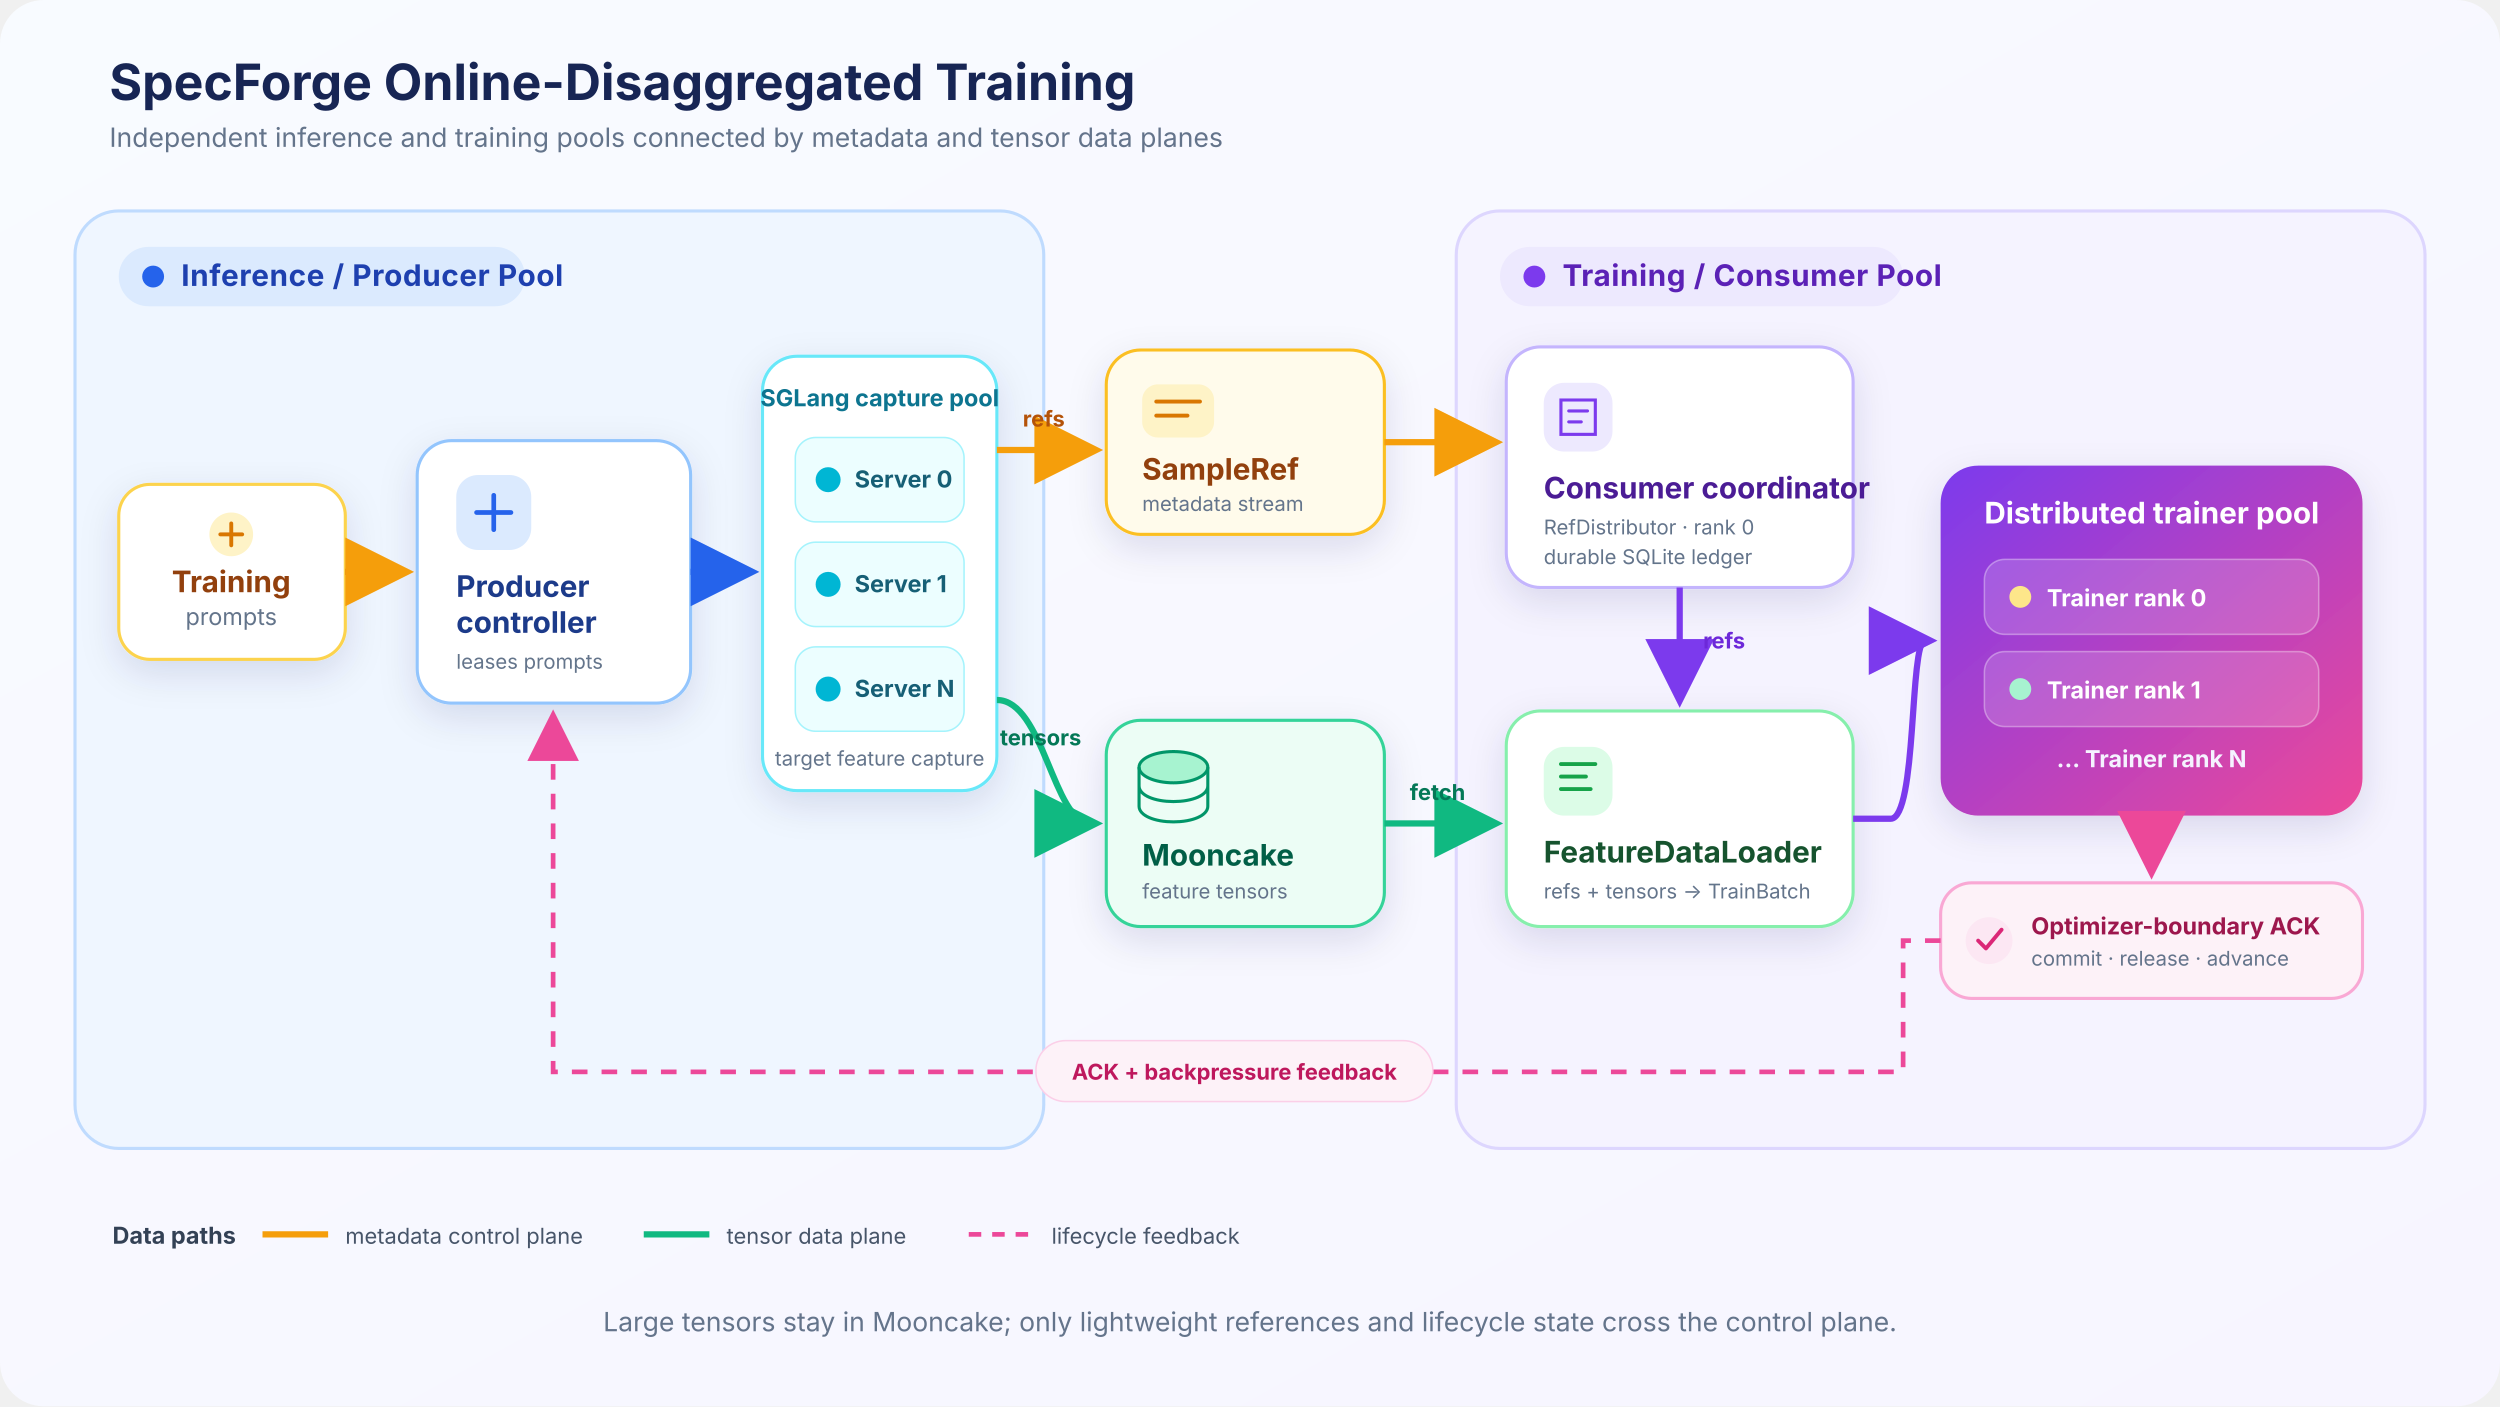
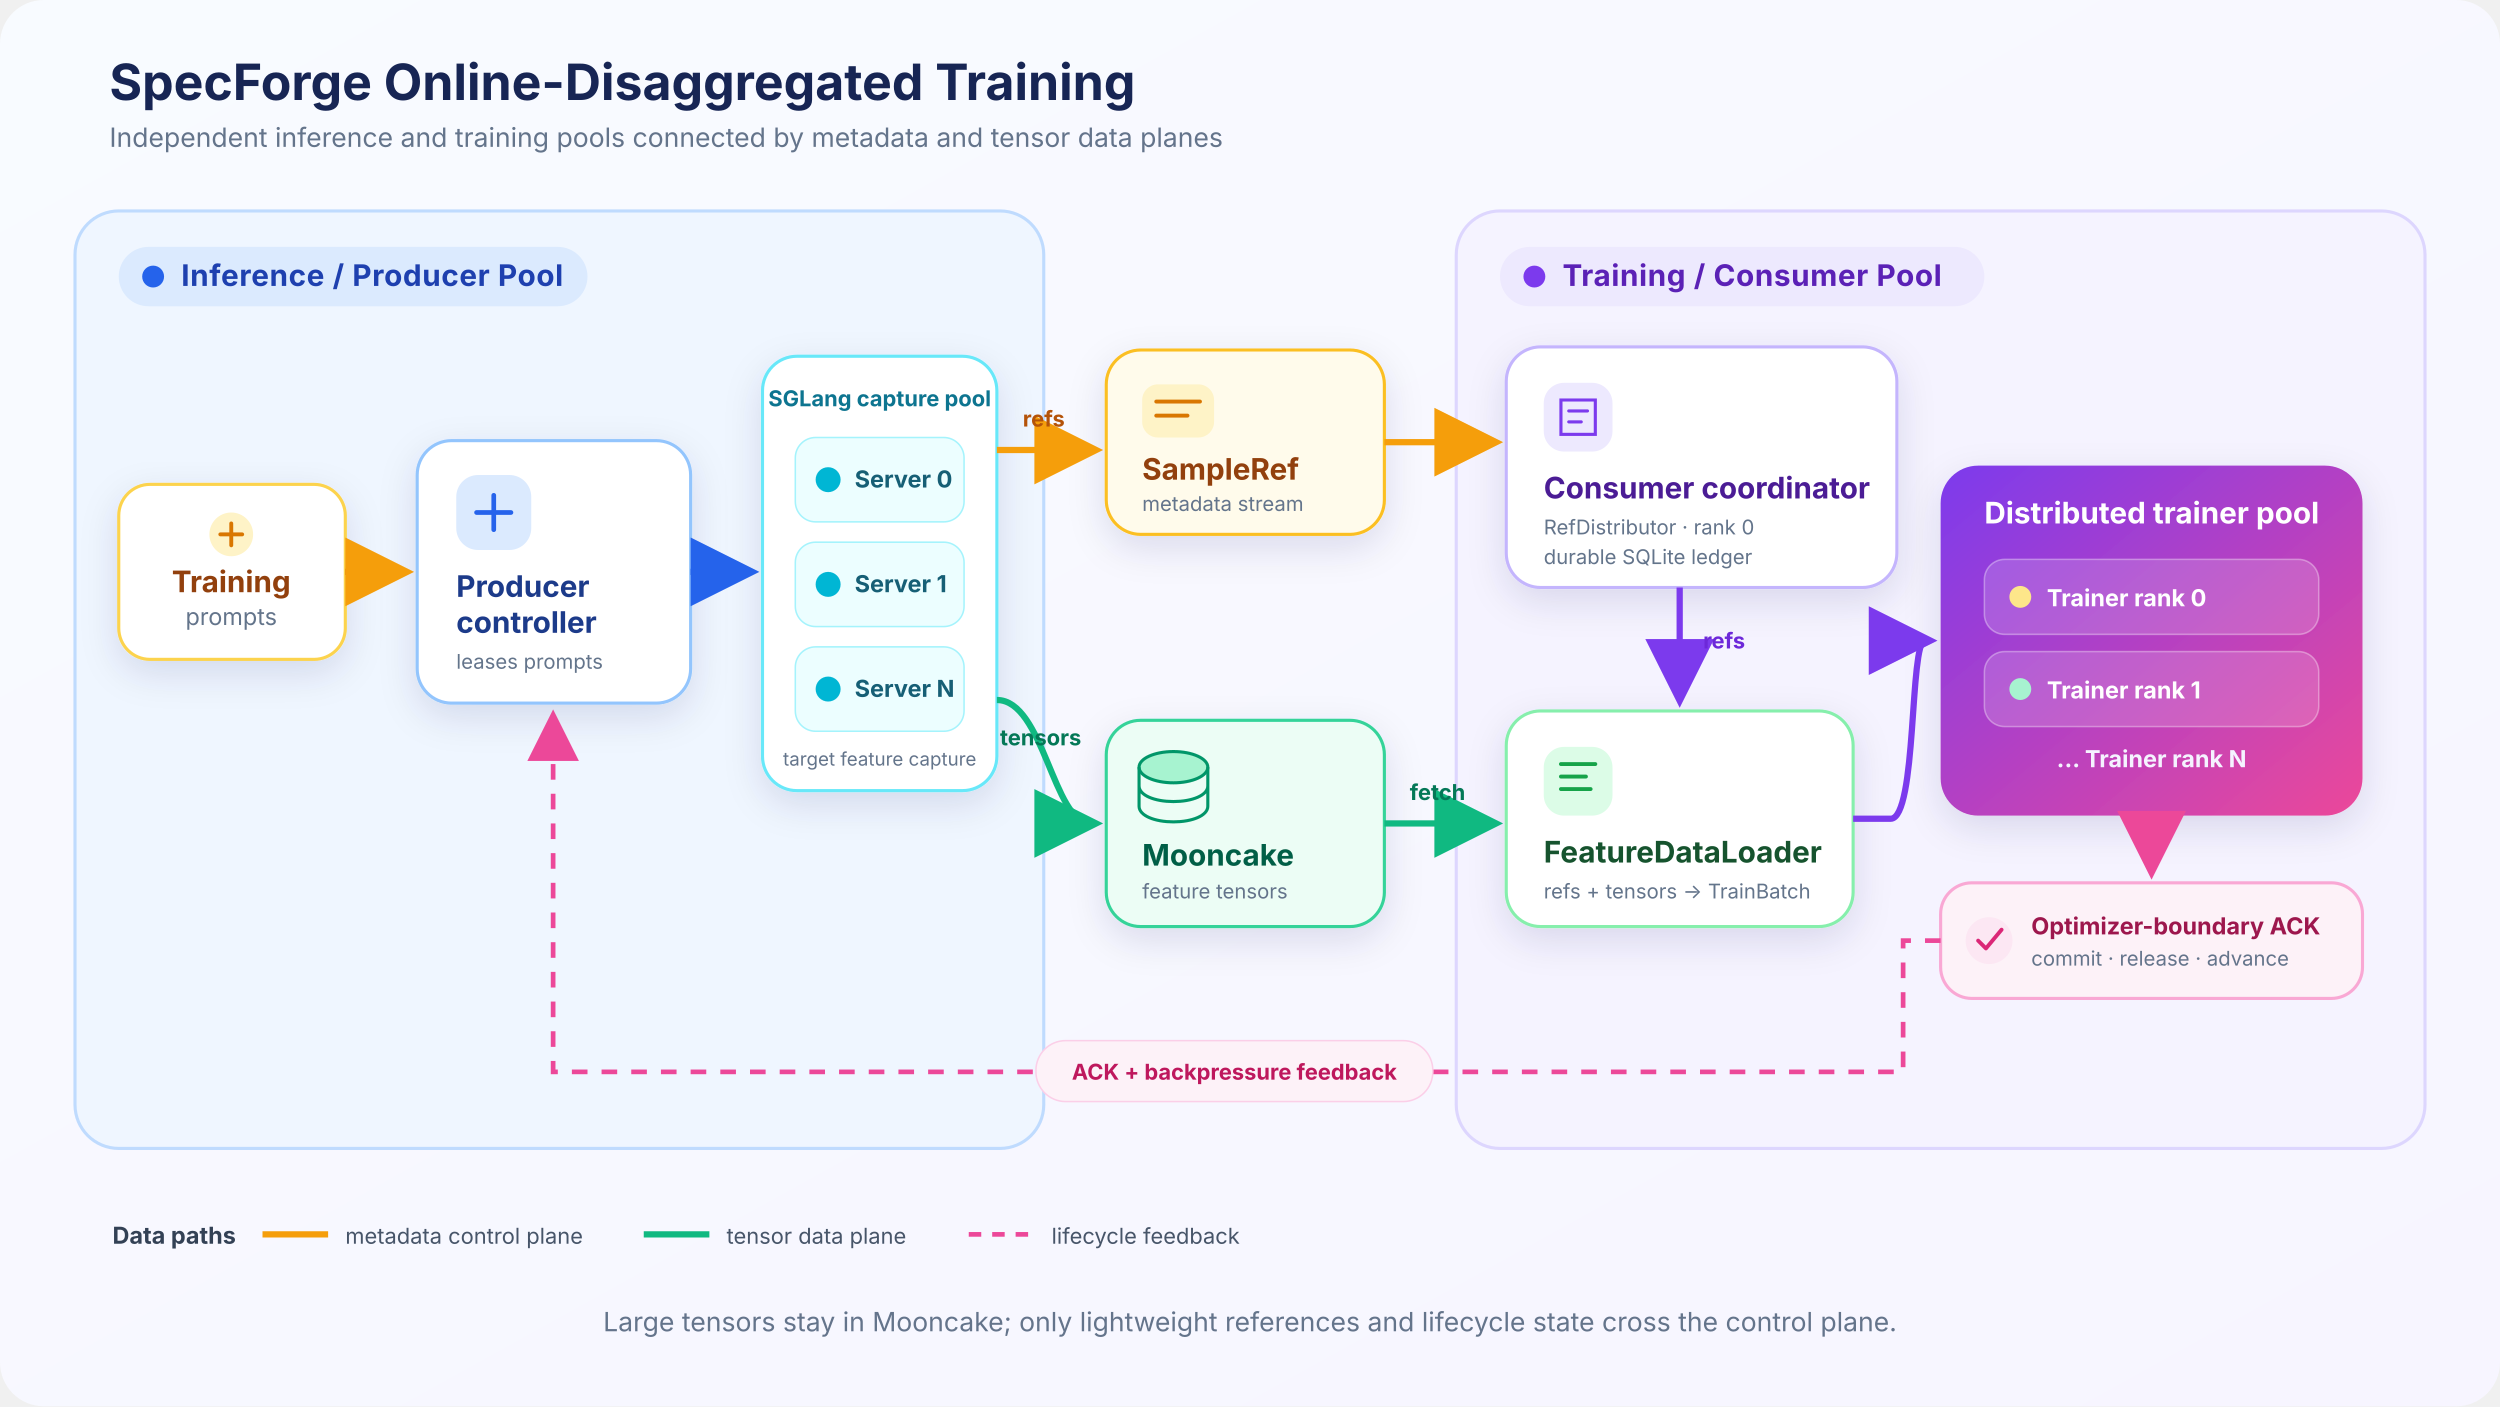
<svg xmlns="http://www.w3.org/2000/svg" width="1600" height="900" viewBox="0 0 1600 900" role="img" aria-labelledby="title desc">
  <defs>
    <linearGradient id="background" x1="0" y1="0" x2="1" y2="1">
      <stop offset="0" stop-color="#F8FBFF" />
      <stop offset="1" stop-color="#F7F5FF" />
    </linearGradient>
    <linearGradient id="producerGradient" x1="0" y1="0" x2="1" y2="1">
      <stop offset="0" stop-color="#2563EB" />
      <stop offset="1" stop-color="#06B6D4" />
    </linearGradient>
    <linearGradient id="trainerGradient" x1="0" y1="0" x2="1" y2="1">
      <stop offset="0" stop-color="#7C3AED" />
      <stop offset="1" stop-color="#EC4899" />
    </linearGradient>
    <linearGradient id="storeGradient" x1="0" y1="0" x2="1" y2="1">
      <stop offset="0" stop-color="#10B981" />
      <stop offset="1" stop-color="#22C55E" />
    </linearGradient>
    <filter id="shadow" x="-20%" y="-20%" width="140%" height="150%">
      <feDropShadow dx="0" dy="8" stdDeviation="12" flood-color="#172554" flood-opacity="0.12" />
    </filter>
    <marker id="arrowBlue" markerWidth="11" markerHeight="11" refX="9" refY="5.5" orient="auto" markerUnits="strokeWidth">
      <path d="M0,0 L11,5.5 L0,11 Z" fill="#2563EB" />
    </marker>
    <marker id="arrowOrange" markerWidth="11" markerHeight="11" refX="9" refY="5.5" orient="auto" markerUnits="strokeWidth">
      <path d="M0,0 L11,5.5 L0,11 Z" fill="#F59E0B" />
    </marker>
    <marker id="arrowGreen" markerWidth="11" markerHeight="11" refX="9" refY="5.5" orient="auto" markerUnits="strokeWidth">
      <path d="M0,0 L11,5.5 L0,11 Z" fill="#10B981" />
    </marker>
    <marker id="arrowPurple" markerWidth="11" markerHeight="11" refX="9" refY="5.5" orient="auto" markerUnits="strokeWidth">
      <path d="M0,0 L11,5.5 L0,11 Z" fill="#7C3AED" />
    </marker>
    <marker id="arrowPink" markerWidth="11" markerHeight="11" refX="9" refY="5.5" orient="auto" markerUnits="strokeWidth">
      <path d="M0,0 L11,5.5 L0,11 Z" fill="#EC4899" />
    </marker>
    <style>
      .font { font-family: Inter, ui-sans-serif, system-ui, -apple-system, BlinkMacSystemFont, "Segoe UI", sans-serif; }
      .title { font-size: 32px; font-weight: 750; fill: #172554; }
      .subtitle { font-size: 17px; fill: #64748B; }
      .pool-title { font-size: 19px; font-weight: 750; letter-spacing: 0.02em; }
      .card-title { font-size: 19px; font-weight: 720; }
      .card-text { font-size: 15px; fill: #64748B; }
      .small-title { font-size: 15px; font-weight: 700; }
      .small-text { font-size: 13px; fill: #64748B; }
+       .capture-title { font-size: 14px; font-weight: 700; }
+       .capture-caption { font-size: 12px; fill: #64748B; }
      .edge-label { font-size: 14px; font-weight: 650; }
      .legend { font-size: 14px; fill: #475569; }
    </style>
  </defs>
  <rect width="1600" height="900" rx="28" fill="url(#background)" />
  <g class="font">
    <text x="70" y="64" class="title">SpecForge Online-Disaggregated Training</text>
    <text x="70" y="94" class="subtitle">Independent inference and training pools connected by metadata and tensor data planes</text>
    <rect x="48" y="135" width="620" height="600" rx="28" fill="#EFF6FF" stroke="#BFDBFE" stroke-width="2" />
    <rect x="932" y="135" width="620" height="600" rx="28" fill="#F5F3FF" stroke="#DDD6FE" stroke-width="2" />
    <g>
-       <rect x="76" y="158" width="260" height="38" rx="19" fill="#DBEAFE" />
+       <rect x="76" y="158" width="300" height="38" rx="19" fill="#DBEAFE" />
      <circle cx="98" cy="177" r="7" fill="#2563EB" />
      <text x="116" y="183" class="pool-title" fill="#1E40AF">Inference / Producer Pool</text>
    </g>
    <g>
-       <rect x="960" y="158" width="258" height="38" rx="19" fill="#EDE9FE" />
+       <rect x="960" y="158" width="310" height="38" rx="19" fill="#EDE9FE" />
      <circle cx="982" cy="177" r="7" fill="#7C3AED" />
      <text x="1000" y="183" class="pool-title" fill="#5B21B6">Training / Consumer Pool</text>
    </g>
    <g filter="url(#shadow)">
      <rect x="76" y="310" width="145" height="112" rx="20" fill="#FFFFFF" stroke="#FCD34D" stroke-width="2" />
      <circle cx="148" cy="342" r="14" fill="#FEF3C7" />
      <path d="M141 342h14M148 335v14" stroke="#D97706" stroke-width="2.5" stroke-linecap="round" />
      <text x="148" y="379" text-anchor="middle" class="card-title" fill="#92400E">Training</text>
      <text x="148" y="400" text-anchor="middle" class="card-text">prompts</text>
    </g>
    <g filter="url(#shadow)">
      <rect x="267" y="282" width="175" height="168" rx="22" fill="#FFFFFF" stroke="#93C5FD" stroke-width="2" />
      <rect x="292" y="304" width="48" height="48" rx="14" fill="#DBEAFE" />
      <path d="M305 328h22M316 317v22" stroke="#2563EB" stroke-width="3" stroke-linecap="round" />
      <text x="292" y="382" class="card-title" fill="#1E3A8A">Producer</text>
      <text x="292" y="405" class="card-title" fill="#1E3A8A">controller</text>
      <text x="292" y="428" class="small-text">leases prompts</text>
    </g>
    <g filter="url(#shadow)">
      <rect x="488" y="228" width="150" height="278" rx="22" fill="#FFFFFF" stroke="#67E8F9" stroke-width="2" />
-       <text x="563" y="260" text-anchor="middle" class="small-title" fill="#0E7490">SGLang capture pool</text>
+       <text x="563" y="260" text-anchor="middle" class="capture-title" fill="#0E7490">SGLang capture pool</text>
      <rect x="509" y="280" width="108" height="54" rx="13" fill="#ECFEFF" stroke="#A5F3FC" />
      <circle cx="530" cy="307" r="8" fill="#06B6D4" />
      <text x="547" y="312" class="small-title" fill="#155E75">Server 0</text>
      <rect x="509" y="347" width="108" height="54" rx="13" fill="#ECFEFF" stroke="#A5F3FC" />
      <circle cx="530" cy="374" r="8" fill="#06B6D4" />
      <text x="547" y="379" class="small-title" fill="#155E75">Server 1</text>
      <rect x="509" y="414" width="108" height="54" rx="13" fill="#ECFEFF" stroke="#A5F3FC" />
      <circle cx="530" cy="441" r="8" fill="#06B6D4" />
      <text x="547" y="446" class="small-title" fill="#155E75">Server N</text>
-       <text x="563" y="490" text-anchor="middle" class="small-text">target feature capture</text>
+       <text x="563" y="490" text-anchor="middle" class="capture-caption">target feature capture</text>
    </g>
    <g filter="url(#shadow)">
      <rect x="708" y="224" width="178" height="118" rx="22" fill="#FFFBEB" stroke="#FBBF24" stroke-width="2" />
      <rect x="731" y="246" width="46" height="34" rx="10" fill="#FEF3C7" />
      <path d="M740 257h28M740 266h20" stroke="#D97706" stroke-width="2.5" stroke-linecap="round" />
      <text x="731" y="307" class="card-title" fill="#92400E">SampleRef</text>
      <text x="731" y="327" class="small-text">metadata stream</text>
    </g>
    <g filter="url(#shadow)">
      <rect x="708" y="461" width="178" height="132" rx="22" fill="#ECFDF5" stroke="#34D399" stroke-width="2" />
      <ellipse cx="751" cy="491" rx="22" ry="10" fill="#A7F3D0" stroke="#059669" stroke-width="2" />
      <path d="M729 491v25c0 6 10 10 22 10s22-4 22-10v-25M729 503c0 6 10 10 22 10s22-4 22-10" fill="none" stroke="#059669" stroke-width="2" />
      <text x="731" y="554" class="card-title" fill="#065F46">Mooncake</text>
      <text x="731" y="575" class="small-text">feature tensors</text>
    </g>
    <g filter="url(#shadow)">
-       <rect x="964" y="222" width="222" height="154" rx="22" fill="#FFFFFF" stroke="#C4B5FD" stroke-width="2" />
+       <rect x="964" y="222" width="250" height="154" rx="22" fill="#FFFFFF" stroke="#C4B5FD" stroke-width="2" />
      <rect x="988" y="245" width="44" height="44" rx="13" fill="#EDE9FE" />
      <path d="M999 256h22v22h-22zM1004 263h12M1004 270h8" fill="none" stroke="#7C3AED" stroke-width="2" stroke-linecap="round" />
      <text x="988" y="319" class="card-title" fill="#4C1D95">Consumer coordinator</text>
      <text x="988" y="342" class="small-text">RefDistributor · rank 0</text>
      <text x="988" y="361" class="small-text">durable SQLite ledger</text>
    </g>
    <g filter="url(#shadow)">
      <rect x="964" y="455" width="222" height="138" rx="22" fill="#FFFFFF" stroke="#86EFAC" stroke-width="2" />
      <rect x="988" y="478" width="44" height="44" rx="13" fill="#DCFCE7" />
      <path d="M999 489h22M999 497h16M999 505h19" stroke="#16A34A" stroke-width="2.5" stroke-linecap="round" />
      <text x="988" y="552" class="card-title" fill="#14532D">FeatureDataLoader</text>
      <text x="988" y="575" class="small-text">refs + tensors → TrainBatch</text>
    </g>
    <g filter="url(#shadow)">
      <rect x="1242" y="298" width="270" height="224" rx="24" fill="url(#trainerGradient)" />
      <text x="1270" y="335" class="card-title" fill="#FFFFFF">Distributed trainer pool</text>
      <rect x="1270" y="358" width="214" height="48" rx="13" fill="#FFFFFF" fill-opacity="0.16" stroke="#FFFFFF" stroke-opacity="0.35" />
      <circle cx="1293" cy="382" r="7" fill="#FDE68A" />
      <text x="1310" y="388" class="small-title" fill="#FFFFFF">Trainer rank 0</text>
      <rect x="1270" y="417" width="214" height="48" rx="13" fill="#FFFFFF" fill-opacity="0.16" stroke="#FFFFFF" stroke-opacity="0.35" />
      <circle cx="1293" cy="441" r="7" fill="#A7F3D0" />
      <text x="1310" y="447" class="small-title" fill="#FFFFFF">Trainer rank 1</text>
      <text x="1377" y="491" text-anchor="middle" class="small-title" fill="#F5F3FF">… Trainer rank N</text>
    </g>
    <g>
      <rect x="1242" y="565" width="270" height="74" rx="20" fill="#FDF2F8" stroke="#F9A8D4" stroke-width="2" />
      <circle cx="1273" cy="602" r="15" fill="#FCE7F3" />
      <path d="M1266 602l5 5 10-12" fill="none" stroke="#DB2777" stroke-width="2.5" stroke-linecap="round" stroke-linejoin="round" />
      <text x="1300" y="598" class="small-title" fill="#9D174D">Optimizer-boundary ACK</text>
      <text x="1300" y="618" class="small-text">commit · release · advance</text>
    </g>
    <path d="M221 366H257" fill="none" stroke="#D97706" stroke-width="4" marker-end="url(#arrowOrange)" />
    <path d="M442 366H478" fill="none" stroke="#2563EB" stroke-width="4" marker-end="url(#arrowBlue)" />
    <path d="M638 288H698" fill="none" stroke="#F59E0B" stroke-width="4" marker-end="url(#arrowOrange)" />
    <text x="668" y="273" text-anchor="middle" class="edge-label" fill="#B45309">refs</text>
    <path d="M886 283H954" fill="none" stroke="#F59E0B" stroke-width="4" marker-end="url(#arrowOrange)" />
    <path d="M638 448C668 448 674 527 698 527" fill="none" stroke="#10B981" stroke-width="4" marker-end="url(#arrowGreen)" />
    <text x="666" y="477" text-anchor="middle" class="edge-label" fill="#047857">tensors</text>
    <path d="M886 527H954" fill="none" stroke="#10B981" stroke-width="4" marker-end="url(#arrowGreen)" />
    <text x="920" y="512" text-anchor="middle" class="edge-label" fill="#047857">fetch</text>
    <path d="M1075 376V445" fill="none" stroke="#7C3AED" stroke-width="4" marker-end="url(#arrowPurple)" />
    <text x="1090" y="415" class="edge-label" fill="#6D28D9">refs</text>
    <path d="M1186 524H1210C1227 524 1222 410 1232 410" fill="none" stroke="#7C3AED" stroke-width="4" marker-end="url(#arrowPurple)" />
    <path d="M1377 522V555" fill="none" stroke="#EC4899" stroke-width="4" marker-end="url(#arrowPink)" />
    <path d="M1242 602H1218V686H354V460" fill="none" stroke="#EC4899" stroke-width="3" stroke-dasharray="10 9" marker-end="url(#arrowPink)" />
    <rect x="663" y="666" width="254" height="39" rx="19" fill="#FDF2F8" stroke="#FBCFE8" />
    <text x="790" y="691" text-anchor="middle" class="edge-label" fill="#BE185D">ACK + backpressure feedback</text>
    <g transform="translate(72 790)">
      <text x="0" y="6" class="small-title" fill="#334155">Data paths</text>
      <line x1="96" y1="0" x2="138" y2="0" stroke="#F59E0B" stroke-width="4" />
      <text x="149" y="6" class="legend">metadata control plane</text>
      <line x1="340" y1="0" x2="382" y2="0" stroke="#10B981" stroke-width="4" />
      <text x="393" y="6" class="legend">tensor data plane</text>
      <line x1="548" y1="0" x2="590" y2="0" stroke="#EC4899" stroke-width="3" stroke-dasharray="8 7" />
      <text x="601" y="6" class="legend">lifecycle feedback</text>
    </g>
    <text x="800" y="852" text-anchor="middle" class="subtitle">Large tensors stay in Mooncake; only lightweight references and lifecycle state cross the control plane.</text>
  </g>
</svg>
